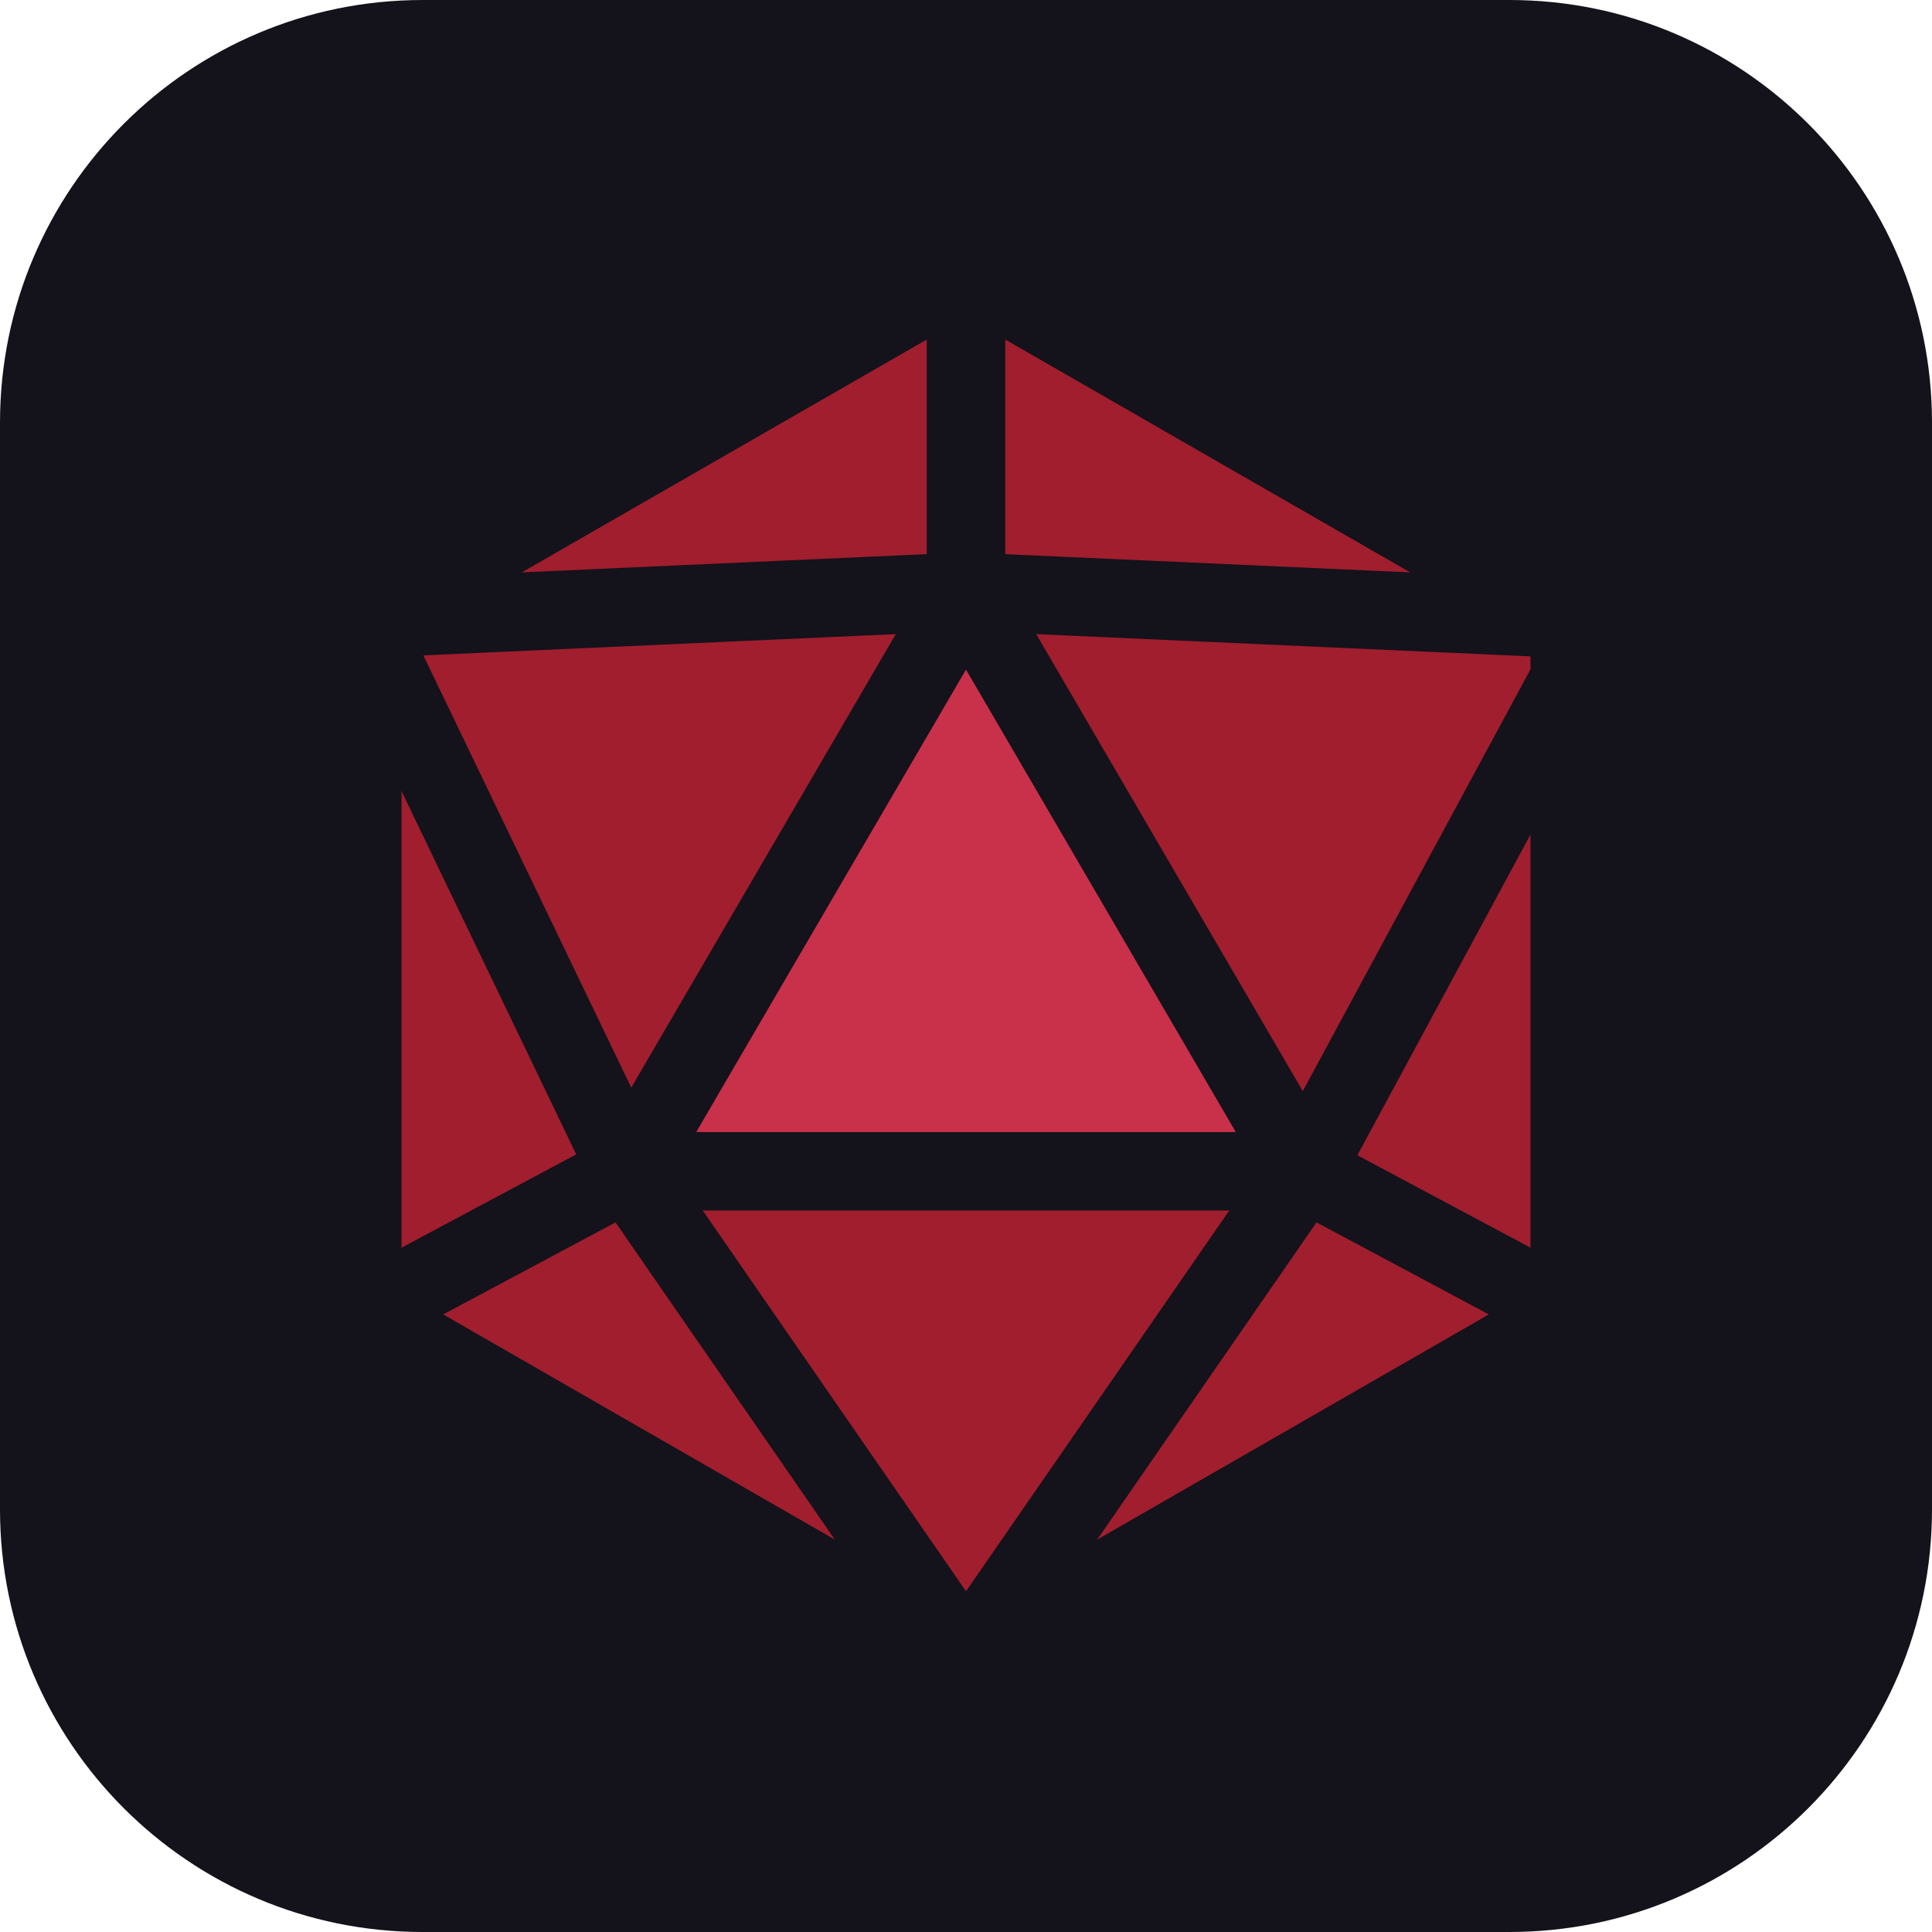
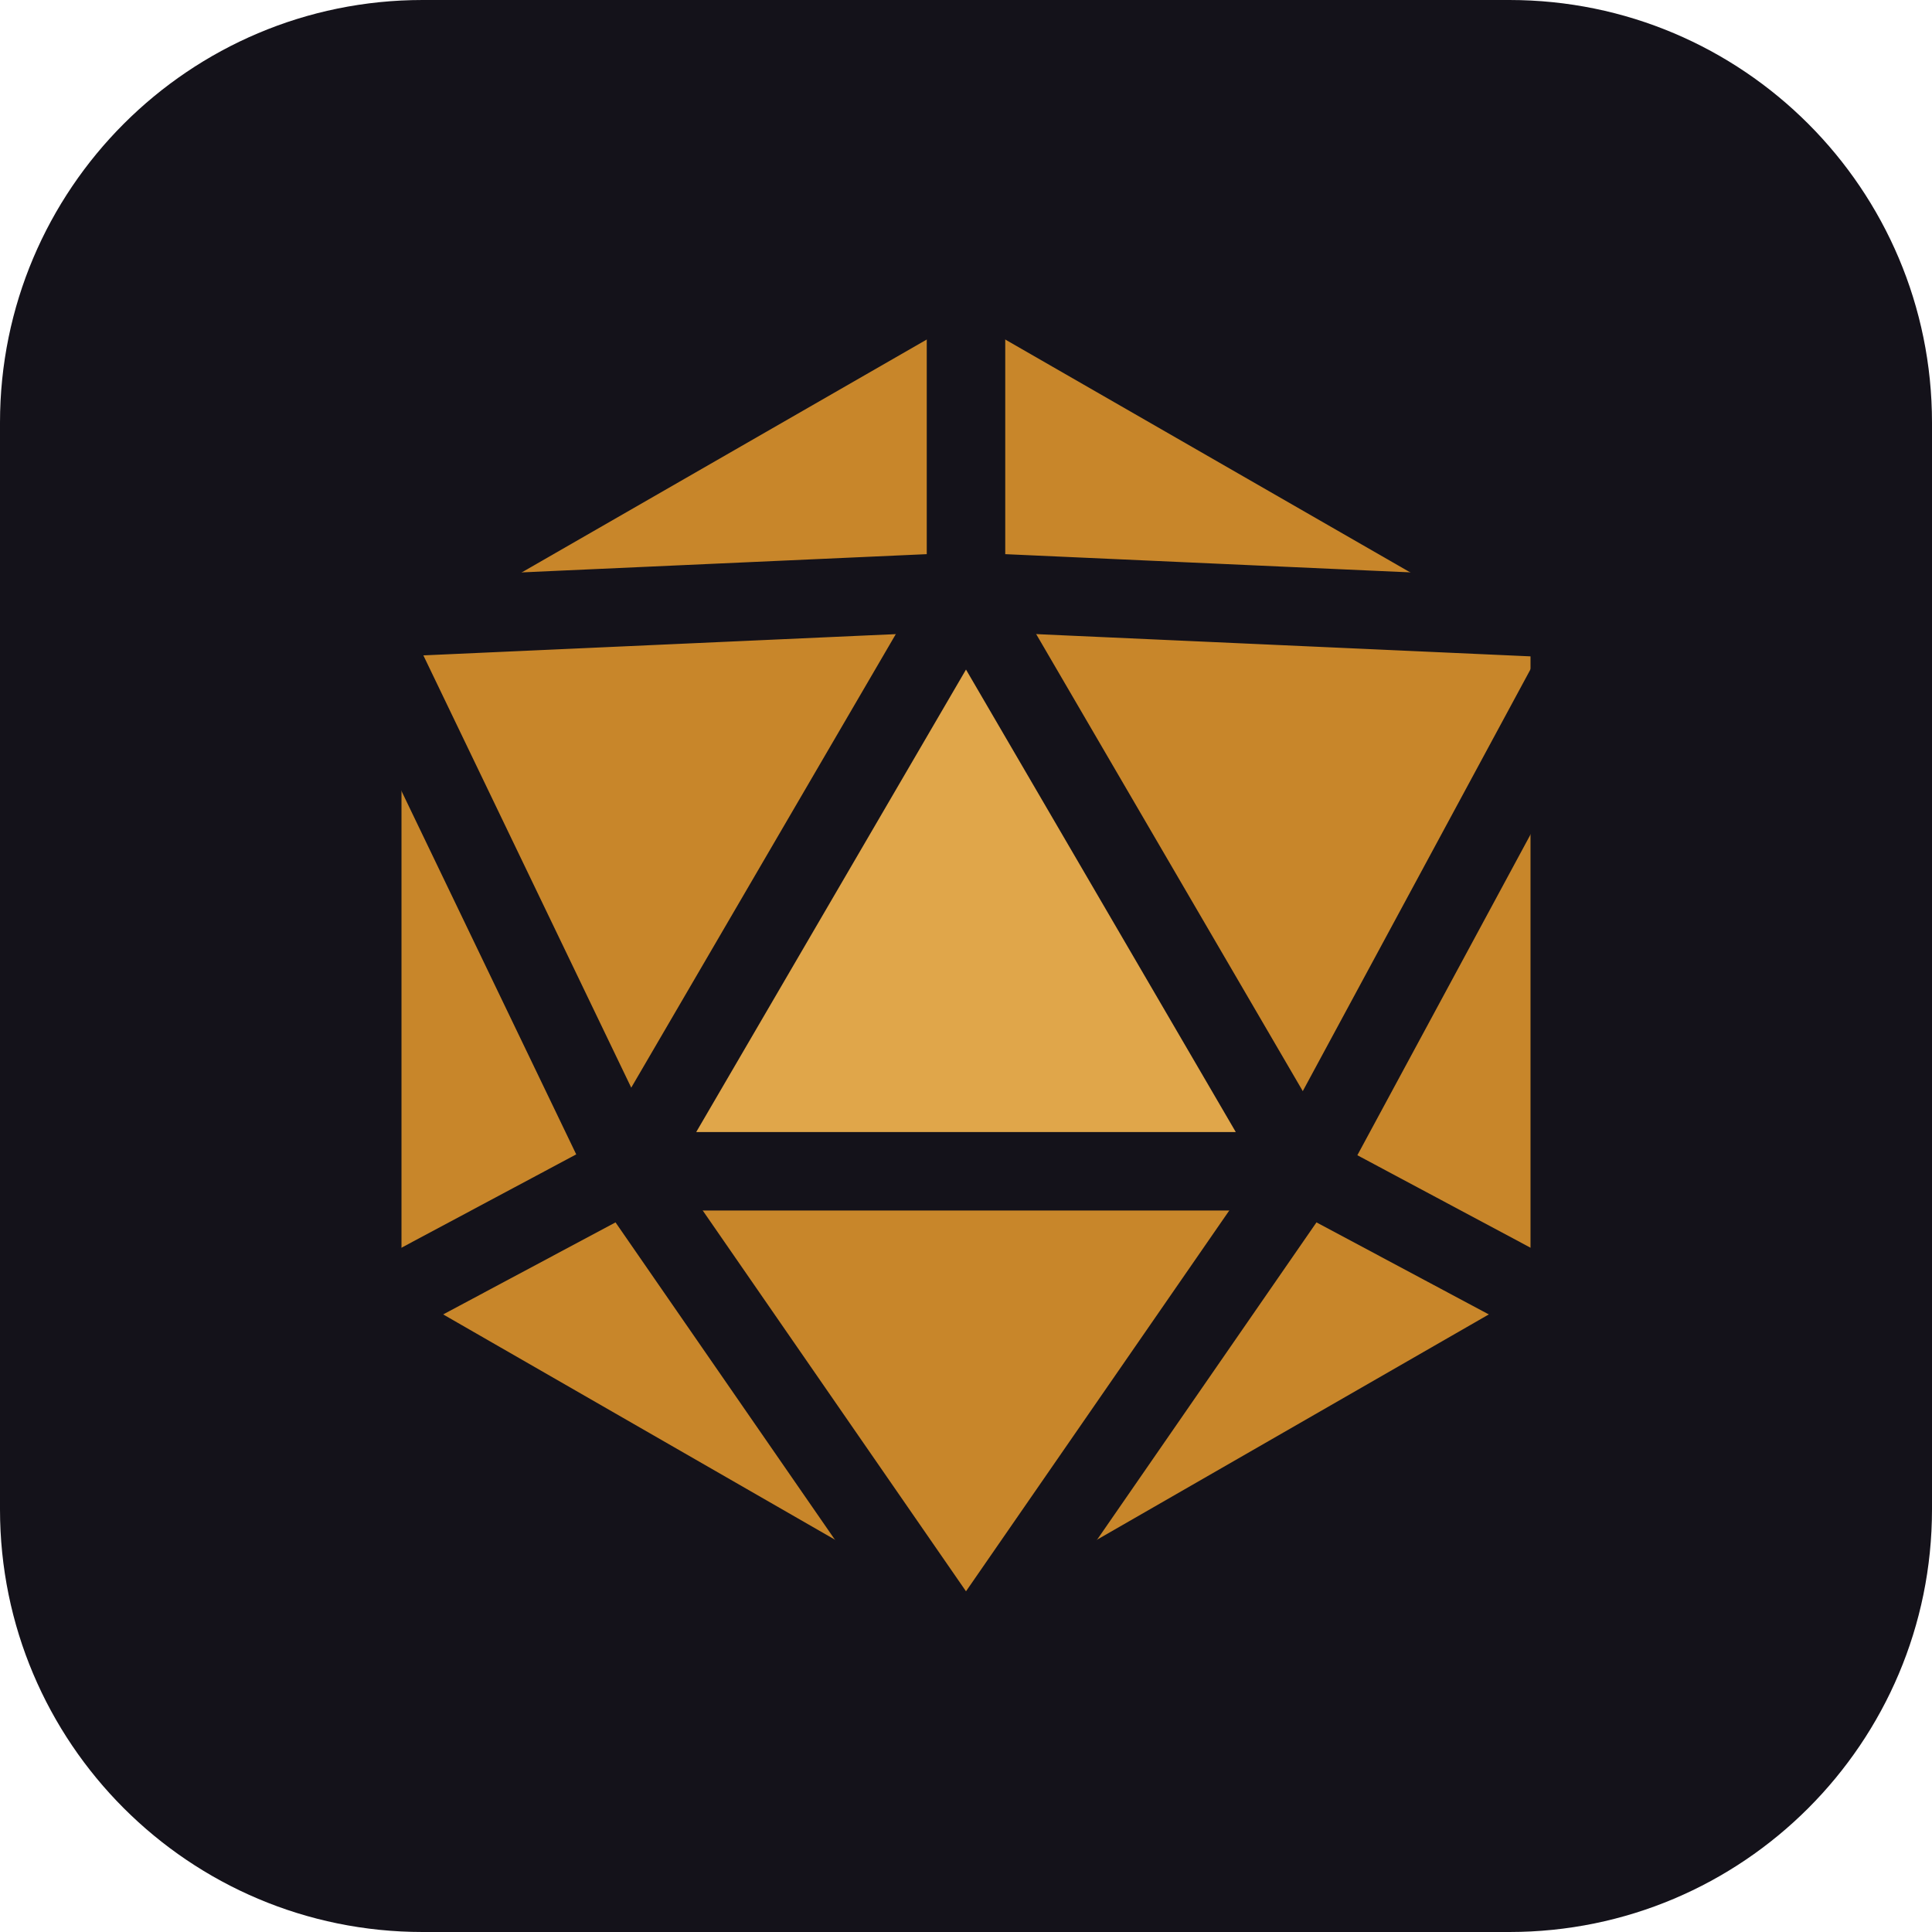
<svg xmlns="http://www.w3.org/2000/svg" viewBox="0 0 32 32">
  <rect width="32" height="32" rx="7" fill="#14121a" />
-   <path d="M16 4.5 26 10.25v11.5L16 27.5 6 21.75V10.25z" fill="#a01e2e" />
-   <path d="M16 9.8 21.6 19.4H10.4z" fill="#c9304a" />
+   <path d="M16 4.5 26 10.25v11.5L16 27.5 6 21.75V10.25z" fill="#c8862a" />
+   <path d="M16 9.8 21.6 19.4H10.4z" fill="#e0a64a" />
  <g fill="none" stroke="#14121a" stroke-width="1.3" stroke-linejoin="round" stroke-linecap="round">
    <path d="M16 4.5 26 10.25v11.5L16 27.5 6 21.75V10.25z" />
    <path d="M16 9.8 21.6 19.4H10.4z" />
    <path d="M16 9.8V4.5M16 9.8 6 10.25M16 9.8l10 .45M21.6 19.4l4.4-8.15M21.6 19.4 26 21.75M21.6 19.4 16 27.5M10.4 19.4 6 10.25M10.4 19.4 6 21.75M10.4 19.4 16 27.5" />
  </g>
</svg>
